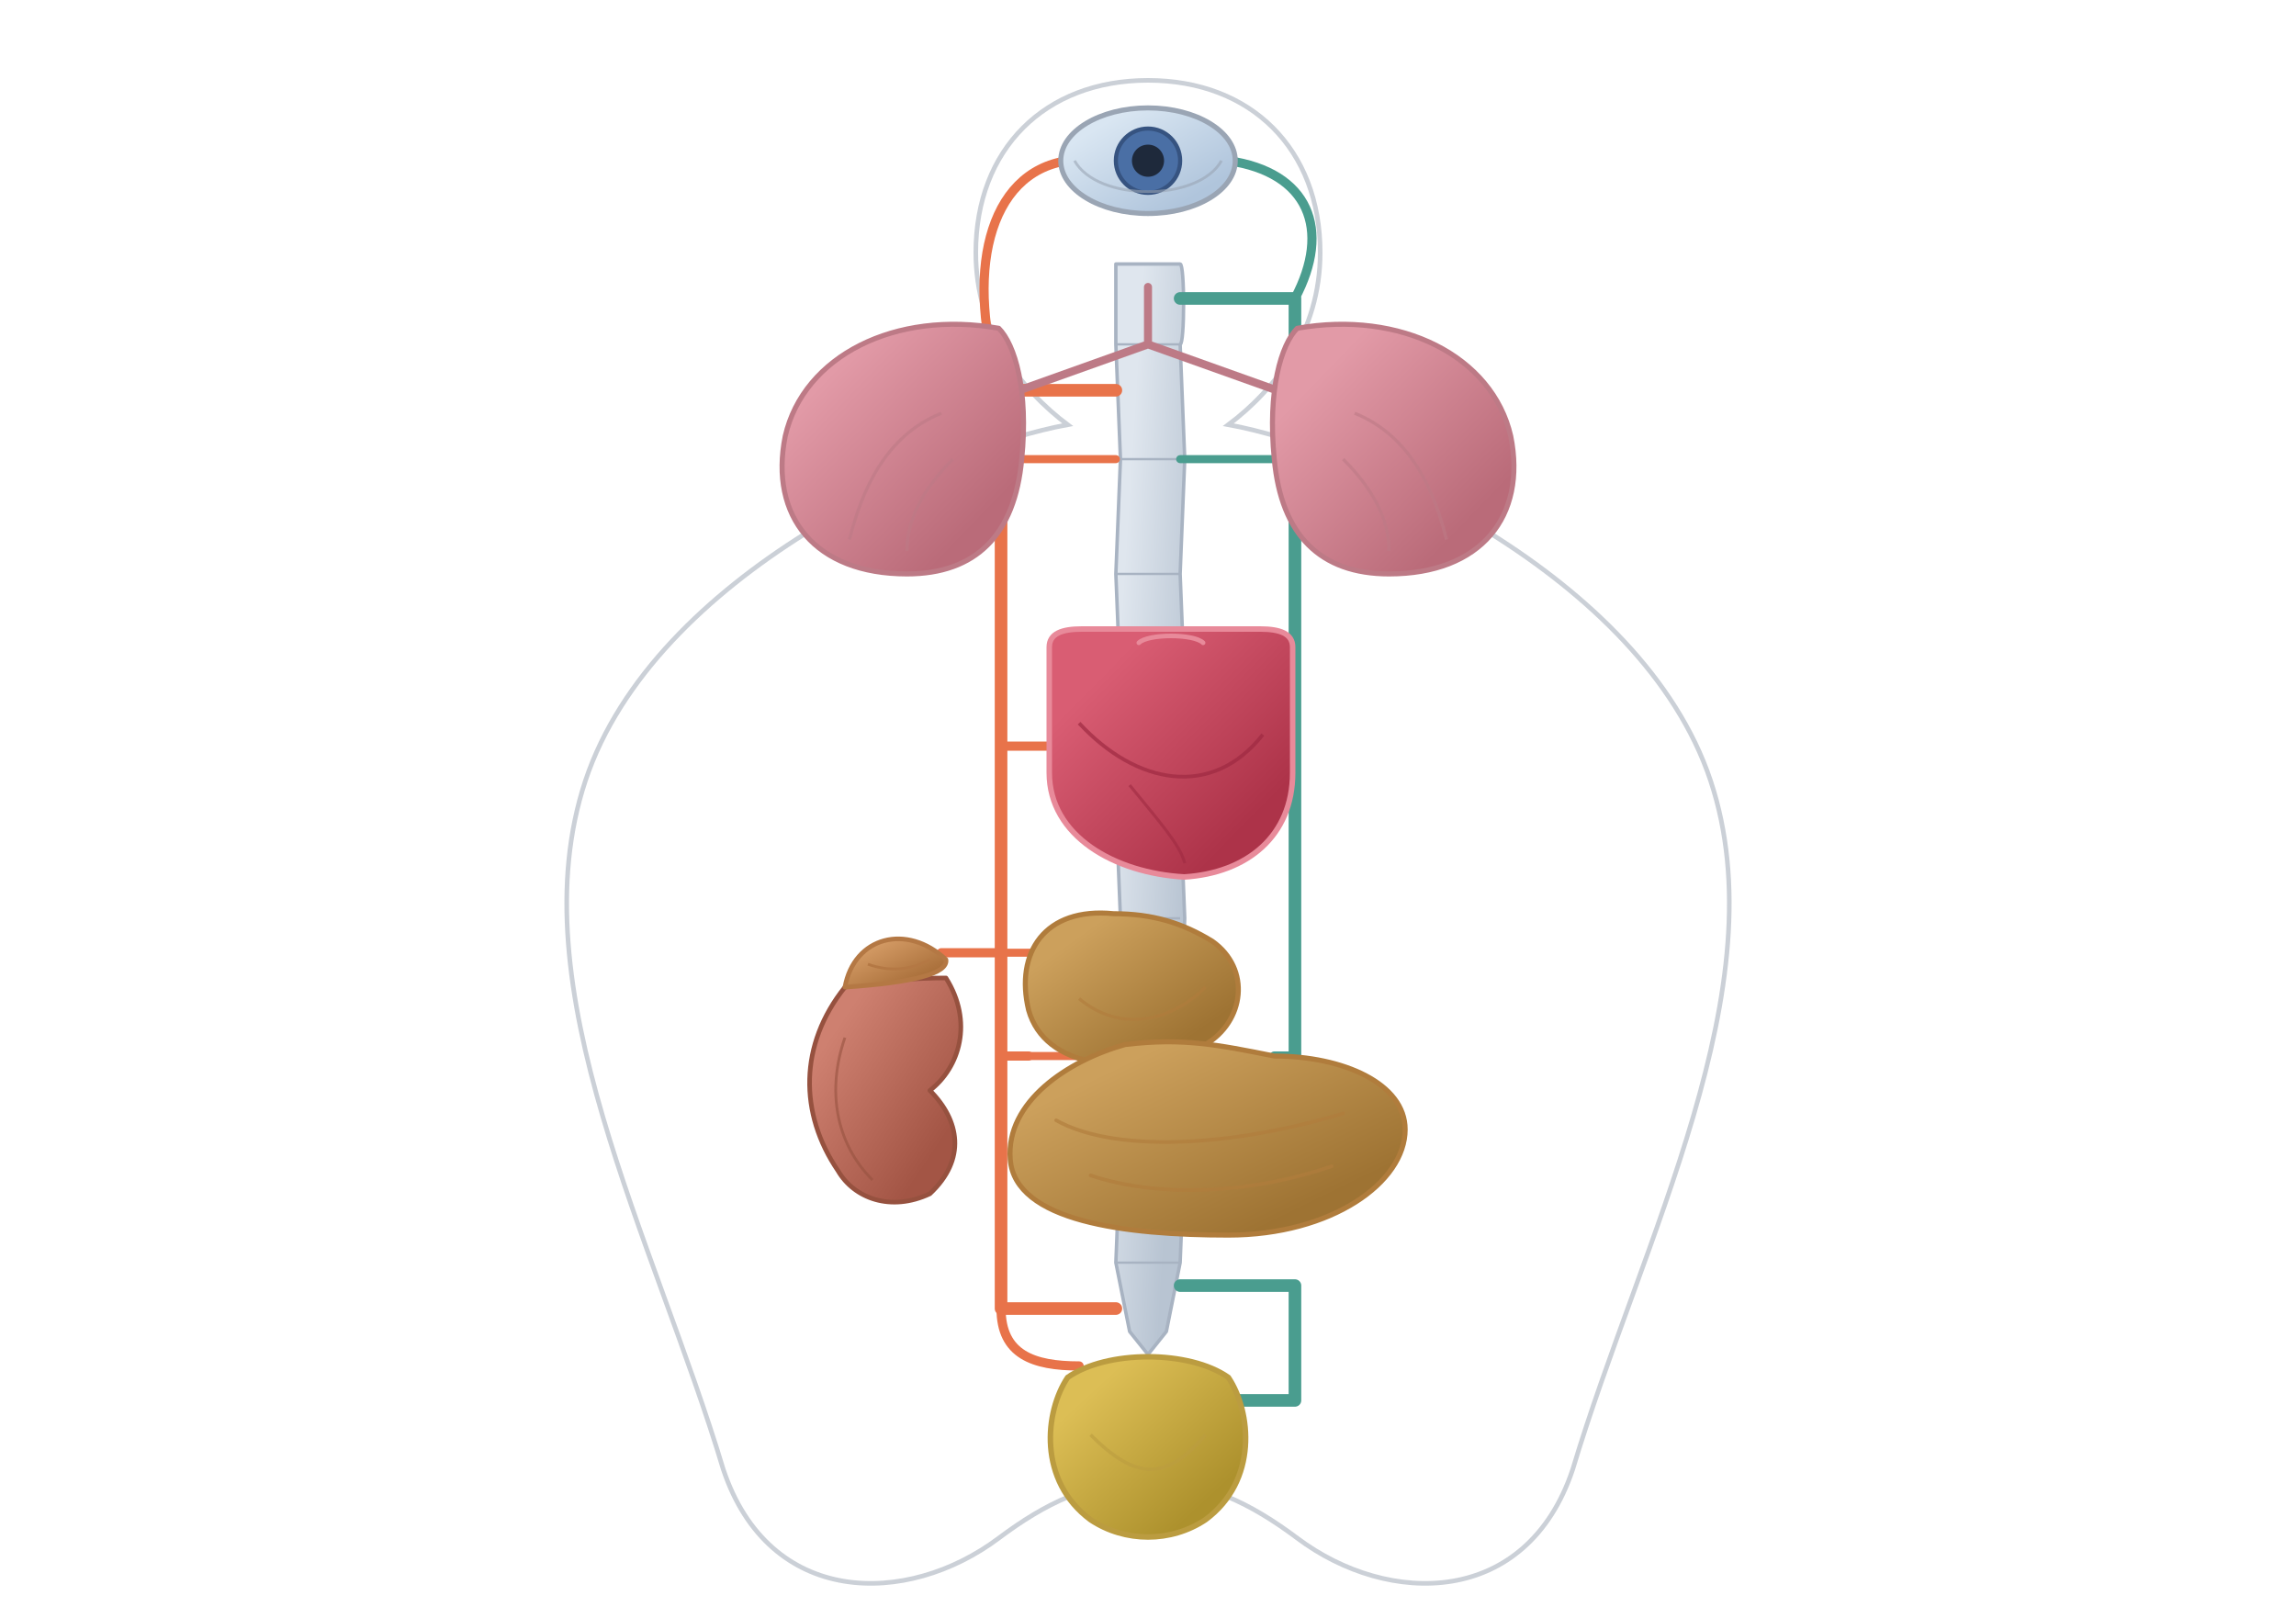
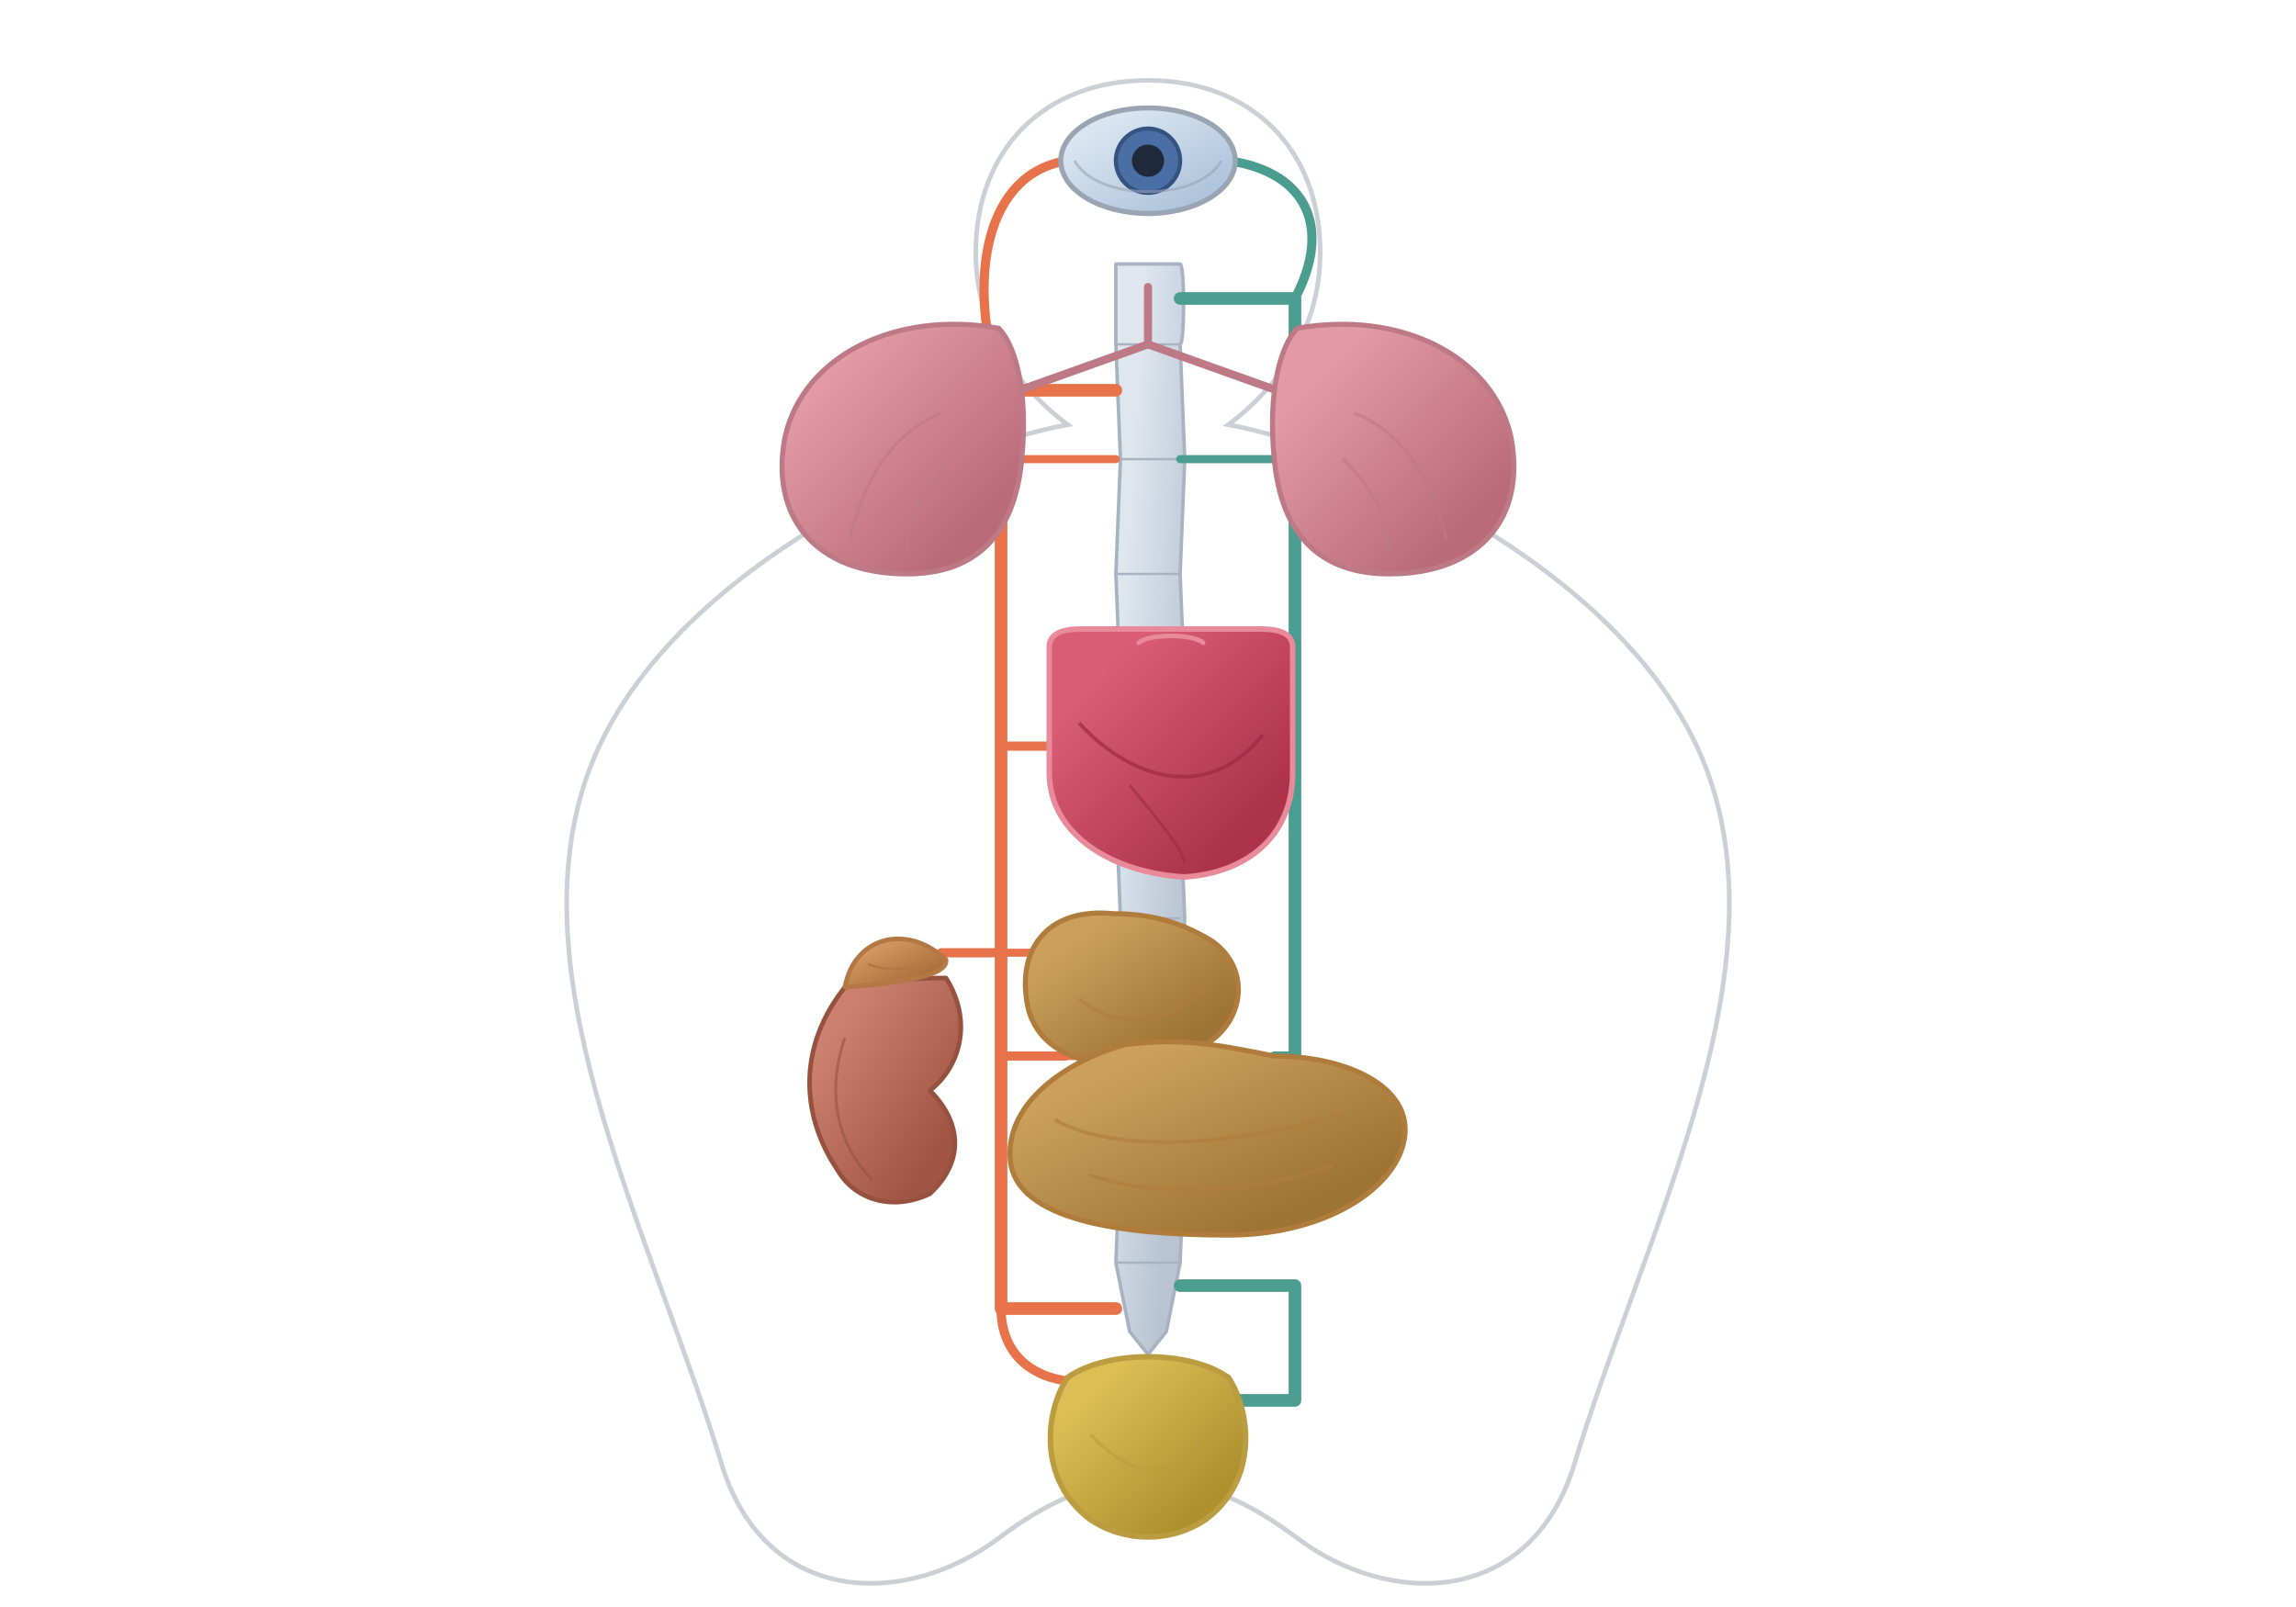
<svg xmlns="http://www.w3.org/2000/svg" viewBox="0 0 1000 700" width="1000" height="700">
  <defs>
    <linearGradient id="autoSpine" x1="20%" y1="20%" x2="80%" y2="80%">
      <stop offset="0%" stop-color="#dfe6ee" />
      <stop offset="100%" stop-color="#b8c4d2" />
    </linearGradient>
    <linearGradient id="autoEye" x1="20%" y1="20%" x2="80%" y2="80%">
      <stop offset="0%" stop-color="#d9e6f2" />
      <stop offset="100%" stop-color="#b0c5dc" />
    </linearGradient>
    <linearGradient id="autoLung" x1="20%" y1="20%" x2="80%" y2="80%">
      <stop offset="0%" stop-color="#e29aa7" />
      <stop offset="100%" stop-color="#ba6b79" />
    </linearGradient>
    <linearGradient id="autoHeart" x1="20%" y1="20%" x2="80%" y2="80%">
      <stop offset="0%" stop-color="#d95d73" />
      <stop offset="100%" stop-color="#ad3349" />
    </linearGradient>
    <linearGradient id="autoAdrenal" x1="20%" y1="20%" x2="80%" y2="80%">
      <stop offset="0%" stop-color="#d49b65" />
      <stop offset="100%" stop-color="#a86e39" />
    </linearGradient>
    <linearGradient id="autoKidney" x1="20%" y1="20%" x2="80%" y2="80%">
      <stop offset="0%" stop-color="#ce8070" />
      <stop offset="100%" stop-color="#a35545" />
    </linearGradient>
    <linearGradient id="autoGut" x1="20%" y1="20%" x2="80%" y2="80%">
      <stop offset="0%" stop-color="#cca05c" />
      <stop offset="100%" stop-color="#9e7333" />
    </linearGradient>
    <linearGradient id="autoBladder" x1="20%" y1="20%" x2="80%" y2="80%">
      <stop offset="0%" stop-color="#dcbe55" />
      <stop offset="100%" stop-color="#ad912d" />
    </linearGradient>
  </defs>
  <path id="bodyOutline" d="     M 500 35     C 545 35, 575 65, 575 110     C 575 145, 555 170, 535 185     C 590 195, 715 250, 745 340     C 775 430, 715 540, 685 640     C 665 700, 605 700, 565 670     C 545 655, 525 645, 500 645     C 475 645, 455 655, 435 670     C 395 700, 335 700, 315 640     C 285 540, 225 430, 255 340     C 285 250, 410 195, 465 185     C 445 170, 425 145, 425 110     C 425 65, 455 35, 500 35 Z" fill="none" stroke="#5b6a80" stroke-width="2.0" stroke-opacity="0.32" />
  <g id="spine">
    <path d="       M 486 115 L 514 115       C 516 115, 516 150, 514 150       L 516 200 L 514 250 L 516 300 L 514 350 L 516 400 L 514 450 L 516 500 L 514 550       L 508 580 L 500 590 L 492 580       L 486 550 L 488 500 L 486 450 L 488 400 L 486 350 L 488 300 L 486 250 L 488 200       L 486 150 Z" fill="url(#autoSpine)" stroke="#a8b3c2" stroke-width="1.5" stroke-linejoin="round" />
    <line x1="486" y1="150" x2="514" y2="150" stroke="#a8b3c2" stroke-width="1" />
    <line x1="486" y1="200" x2="514" y2="200" stroke="#a8b3c2" stroke-width="1" />
    <line x1="486" y1="250" x2="514" y2="250" stroke="#a8b3c2" stroke-width="1" />
    <line x1="486" y1="300" x2="514" y2="300" stroke="#a8b3c2" stroke-width="1" />
    <line x1="486" y1="350" x2="514" y2="350" stroke="#a8b3c2" stroke-width="1" />
    <line x1="486" y1="400" x2="514" y2="400" stroke="#a8b3c2" stroke-width="1" />
    <line x1="486" y1="450" x2="514" y2="450" stroke="#a8b3c2" stroke-width="1" />
    <line x1="486" y1="500" x2="514" y2="500" stroke="#a8b3c2" stroke-width="1" />
    <line x1="486" y1="550" x2="514" y2="550" stroke="#a8b3c2" stroke-width="1" />
  </g>
  <g id="sympathetic" fill="none" stroke="#e8734a" stroke-linecap="round" stroke-linejoin="round">
    <path d="M 486 170 L 436 170 L 436 570 L 486 570" stroke-width="5.5" />
    <path d="M 486 200 L 436 200" stroke-width="3.5" />
    <path d="M 486 325 L 436 325" stroke-width="3.5" />
    <path d="M 486 415 L 436 415" stroke-width="3.5" />
    <path d="M 486 460 L 436 460" stroke-width="3.5" />
    <path id="symToEye" d="M 436 170 C 420 120, 430 75, 465 70" stroke-width="4.0" />
    <path id="symToLung" d="M 436 200 L 420 200" stroke-width="4.0" />
    <path id="symToHeart" d="M 436 325 L 460 325" stroke-width="4.0" />
    <path id="symToAdrenal" d="M 436 415 L 410 415" stroke-width="4.0" />
-     <path id="symToGut" d="M 436 460 L 448 460" stroke-width="4.0" />
-     <path id="symToBladder" d="M 436 570 C 436 590, 450 595, 470 595" stroke-width="4.0" />
+     <path id="symToGut" d="M 436 460 L 464 460" stroke-width="4.0" />
+     <path id="symToBladder" d="M 436 570 C 436 590, 450 602, 472 602" stroke-width="4.0" />
  </g>
  <g id="parasympathetic" fill="none" stroke="#4a9d8f" stroke-linecap="round" stroke-linejoin="round">
    <path d="M 514 130 L 564 130 L 564 470 L 514 470" stroke-width="5.5" />
    <path d="M 514 560 L 564 560 L 564 610 L 530 610" stroke-width="5.5" />
    <path d="M 514 200 L 564 200" stroke-width="3.5" />
    <path d="M 514 325 L 564 325" stroke-width="3.5" />
    <path id="paraToEye" d="M 564 130 C 580 100, 570 75, 535 70" stroke-width="4.0" />
    <path id="paraToLung" d="M 564 200 L 580 200" stroke-width="4.0" />
    <path id="paraToHeart" d="M 564 325 L 555 325" stroke-width="4.0" />
    <path id="paraToGut" d="M 564 460 L 555 460" stroke-width="4.0" />
    <path id="paraToBladder" d="M 564 610 L 525 610" stroke-width="4.0" />
  </g>
  <g id="organEye">
    <ellipse cx="500" cy="70" rx="38" ry="23" fill="url(#autoEye)" stroke="#9aa5b4" stroke-width="2.2" />
    <circle cx="500" cy="70" r="14" fill="#4a6fa5" stroke="#365380" stroke-width="1.8" />
    <circle cx="500" cy="70" r="7" fill="#1e293b" />
    <path d="M 468 70 C 478 88, 522 88, 532 70" fill="none" stroke="#9aa5b4" stroke-width="1.2" opacity="0.6" />
  </g>
  <g id="organLung">
    <path d="M 500 125 L 500 150 M 500 150 L 430 175 M 500 150 L 570 175" fill="none" stroke="#bd7a86" stroke-width="3.5" stroke-linecap="round" />
    <path d="       M 435 143       C 390 135, 350 155, 342 190       C 335 225, 355 250, 395 250       C 425 250, 442 233, 445 200       C 448 170, 442 150, 435 143 Z" fill="url(#autoLung)" stroke="#bd7a86" stroke-width="2.2" stroke-linejoin="round" />
    <path d="       M 565 143       C 610 135, 650 155, 658 190       C 665 225, 645 250, 605 250       C 575 250, 558 233, 555 200       C 552 170, 558 150, 565 143 Z" fill="url(#autoLung)" stroke="#bd7a86" stroke-width="2.2" stroke-linejoin="round" />
    <path d="M 410 180 C 385 190, 375 215, 370 235 M 415 200 Q 395 220 395 240" fill="none" stroke="#bd7a86" stroke-width="1.4" opacity="0.6" />
    <path d="M 590 180 C 615 190, 625 215, 630 235 M 585 200 Q 605 220 605 240" fill="none" stroke="#bd7a86" stroke-width="1.4" opacity="0.6" />
  </g>
  <g id="organHeart">
    <path d="M 457.0 281.9 C 457.0 276.0, 462.5 274.0, 471.1 274.0 L 548.9 274.0 C 557.5 274.0, 563.0 276.0, 563.0 281.9 L 563.0 336.6 C 563.0 364.2, 543.1 380.3, 515.8 382.0 C 485.5 380.3, 457.0 364.2, 457.0 336.6 Z" fill="url(#autoHeart)" stroke="#e88a9a" stroke-width="2.4" stroke-linejoin="round" />
    <path d="M 496 280 C 500 276, 520 276, 524 280" fill="none" stroke="#e88a9a" stroke-width="2.0" stroke-linecap="round" />
    <path d="M 470 315 C 495 342, 528 348, 550 320" fill="none" stroke="#9e2a41" stroke-width="1.6" opacity="0.7" />
    <path d="M 492 342 C 505 358, 514 368, 516 376" fill="none" stroke="#9e2a41" stroke-width="1.3" opacity="0.6" />
  </g>
  <g id="organKidney">
    <path d="       M 368 430       C 382 427, 400 426, 412 426       C 424 445, 418 465, 405 475       C 418 488, 421 505, 405 520       C 388 528, 372 522, 365 510       C 348 485, 348 455, 368 430 Z" fill="url(#autoKidney)" stroke="#96513f" stroke-width="2.0" stroke-linejoin="round" />
    <path d="M 368 452 C 360 475, 364 498, 380 514" fill="none" stroke="#96513f" stroke-width="1.2" opacity="0.6" />
  </g>
  <g id="organAdrenal">
    <path d="       M 368 430       C 372 408, 395 402, 412 418       C 413 424, 398 428, 368 430 Z" fill="url(#autoAdrenal)" stroke="#b47844" stroke-width="2.0" stroke-linejoin="round" />
    <path d="M 378 420 Q 392 425 405 418" fill="none" stroke="#b47844" stroke-width="1.2" />
  </g>
  <g id="organGut">
    <path id="stomachPart" d="       M 485 398       C 455 395, 442 415, 448 440       C 455 465, 490 470, 525 455       C 542 445, 545 422, 528 410       C 515 402, 502 398, 485 398 Z" fill="url(#autoGut)" stroke="#b07c3c" stroke-width="2.2" stroke-linejoin="round" />
    <path id="intestinePart" d="       M 490 455       C 515 452, 530 455, 555 460       C 585 460, 612 472, 612 492       C 612 515, 580 538, 535 538       C 490 538, 442 532, 440 505       C 438 480, 465 462, 490 455 Z" fill="url(#autoGut)" stroke="#b07c3c" stroke-width="2.2" stroke-linejoin="round" />
    <path d="M 460 488 C 485 502, 535 500, 585 485" fill="none" stroke="#b07c3c" stroke-width="1.6" stroke-linecap="round" opacity="0.65" />
    <path d="M 475 512 C 505 522, 545 520, 580 508" fill="none" stroke="#b07c3c" stroke-width="1.6" stroke-linecap="round" opacity="0.65" />
    <path d="M 470 435 C 488 450, 510 445, 525 430" fill="none" stroke="#b07c3c" stroke-width="1.4" opacity="0.6" />
  </g>
  <g id="organBladder">
    <path d="       M 465 600       C 455 615, 452 645, 475 662       C 490 672, 510 672, 525 662       C 548 645, 545 615, 535 600       C 518 588, 482 588, 465 600 Z" fill="url(#autoBladder)" stroke="#bb9c40" stroke-width="2.4" stroke-linejoin="round" />
    <path d="M 475 625 C 495 645, 508 645, 525 625" fill="none" stroke="#bb9c40" stroke-width="1.5" opacity="0.6" />
  </g>
</svg>
